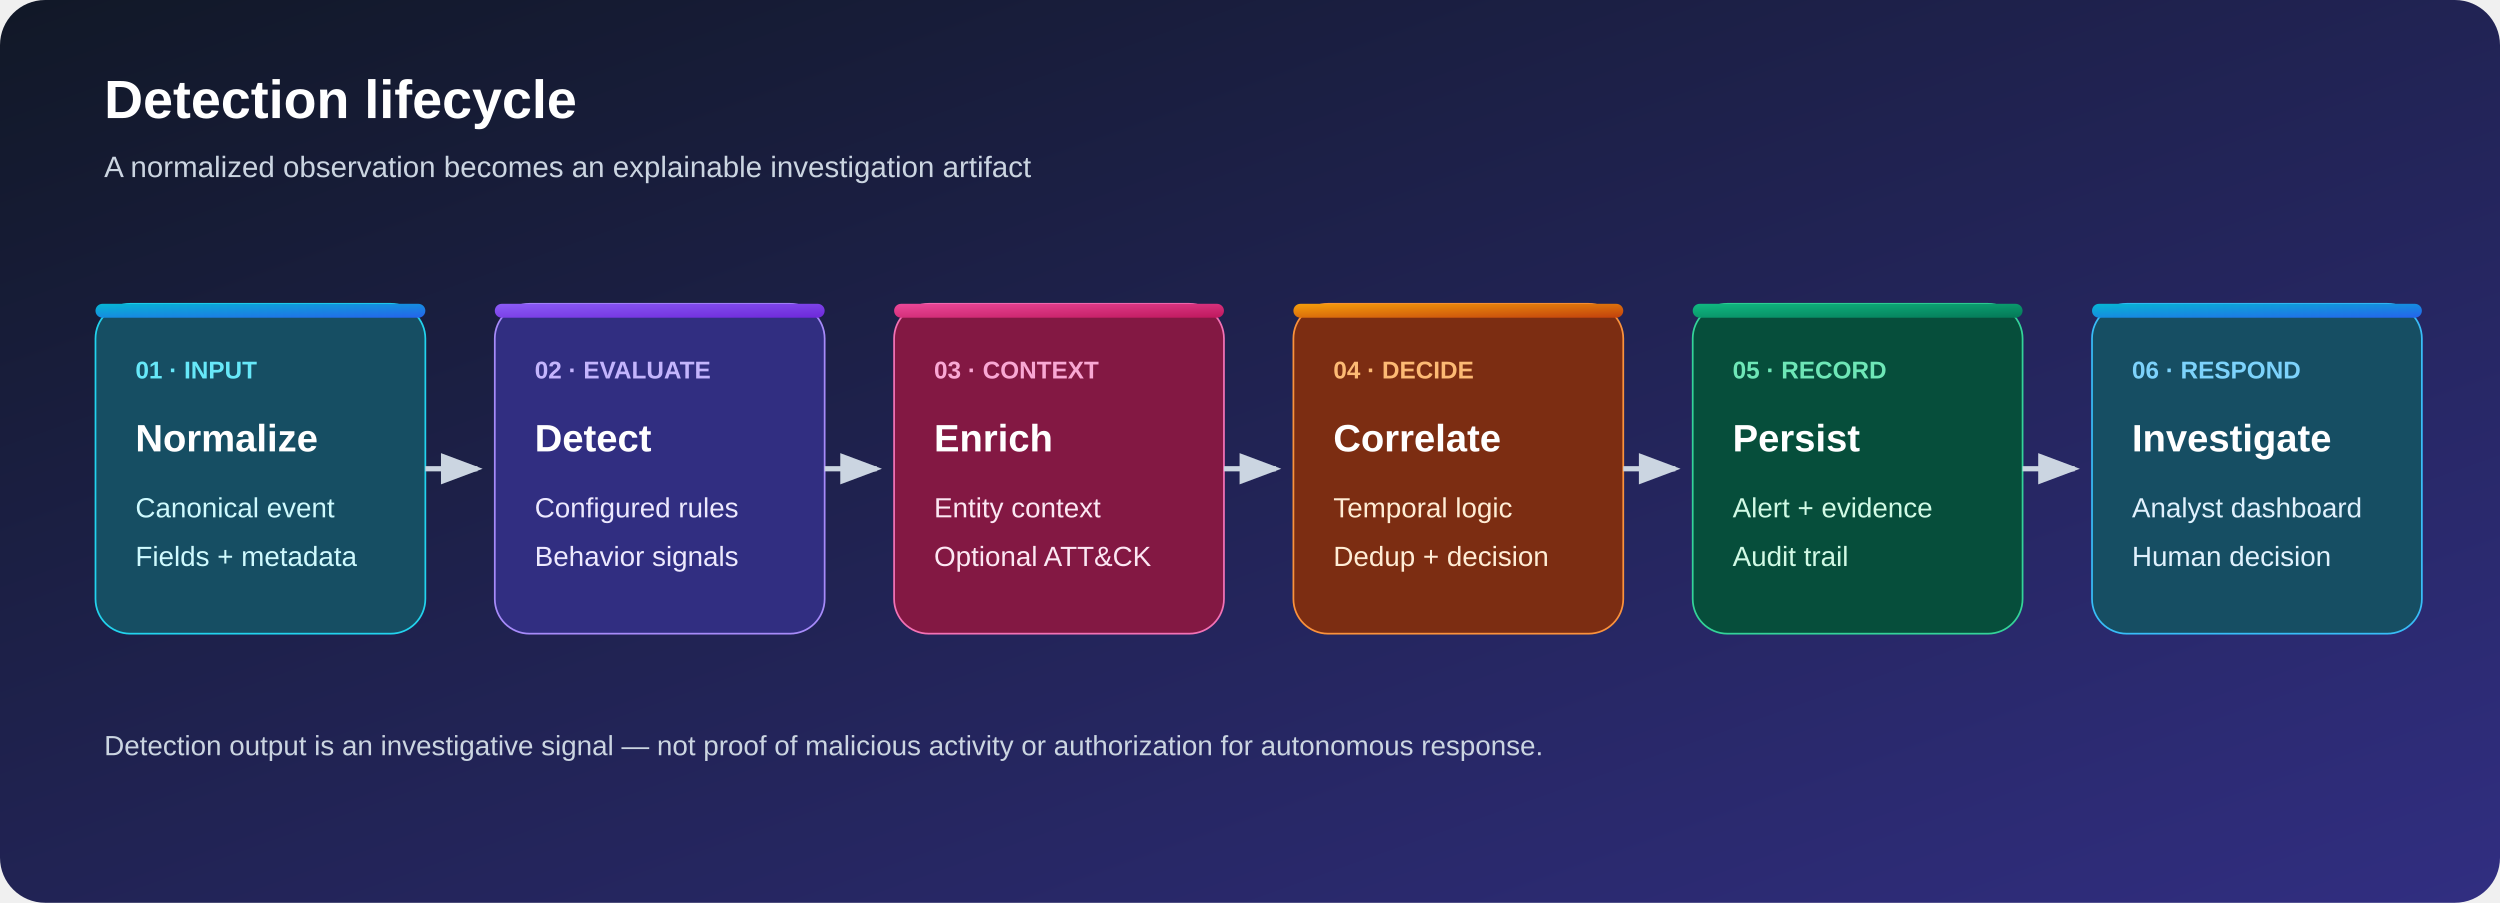
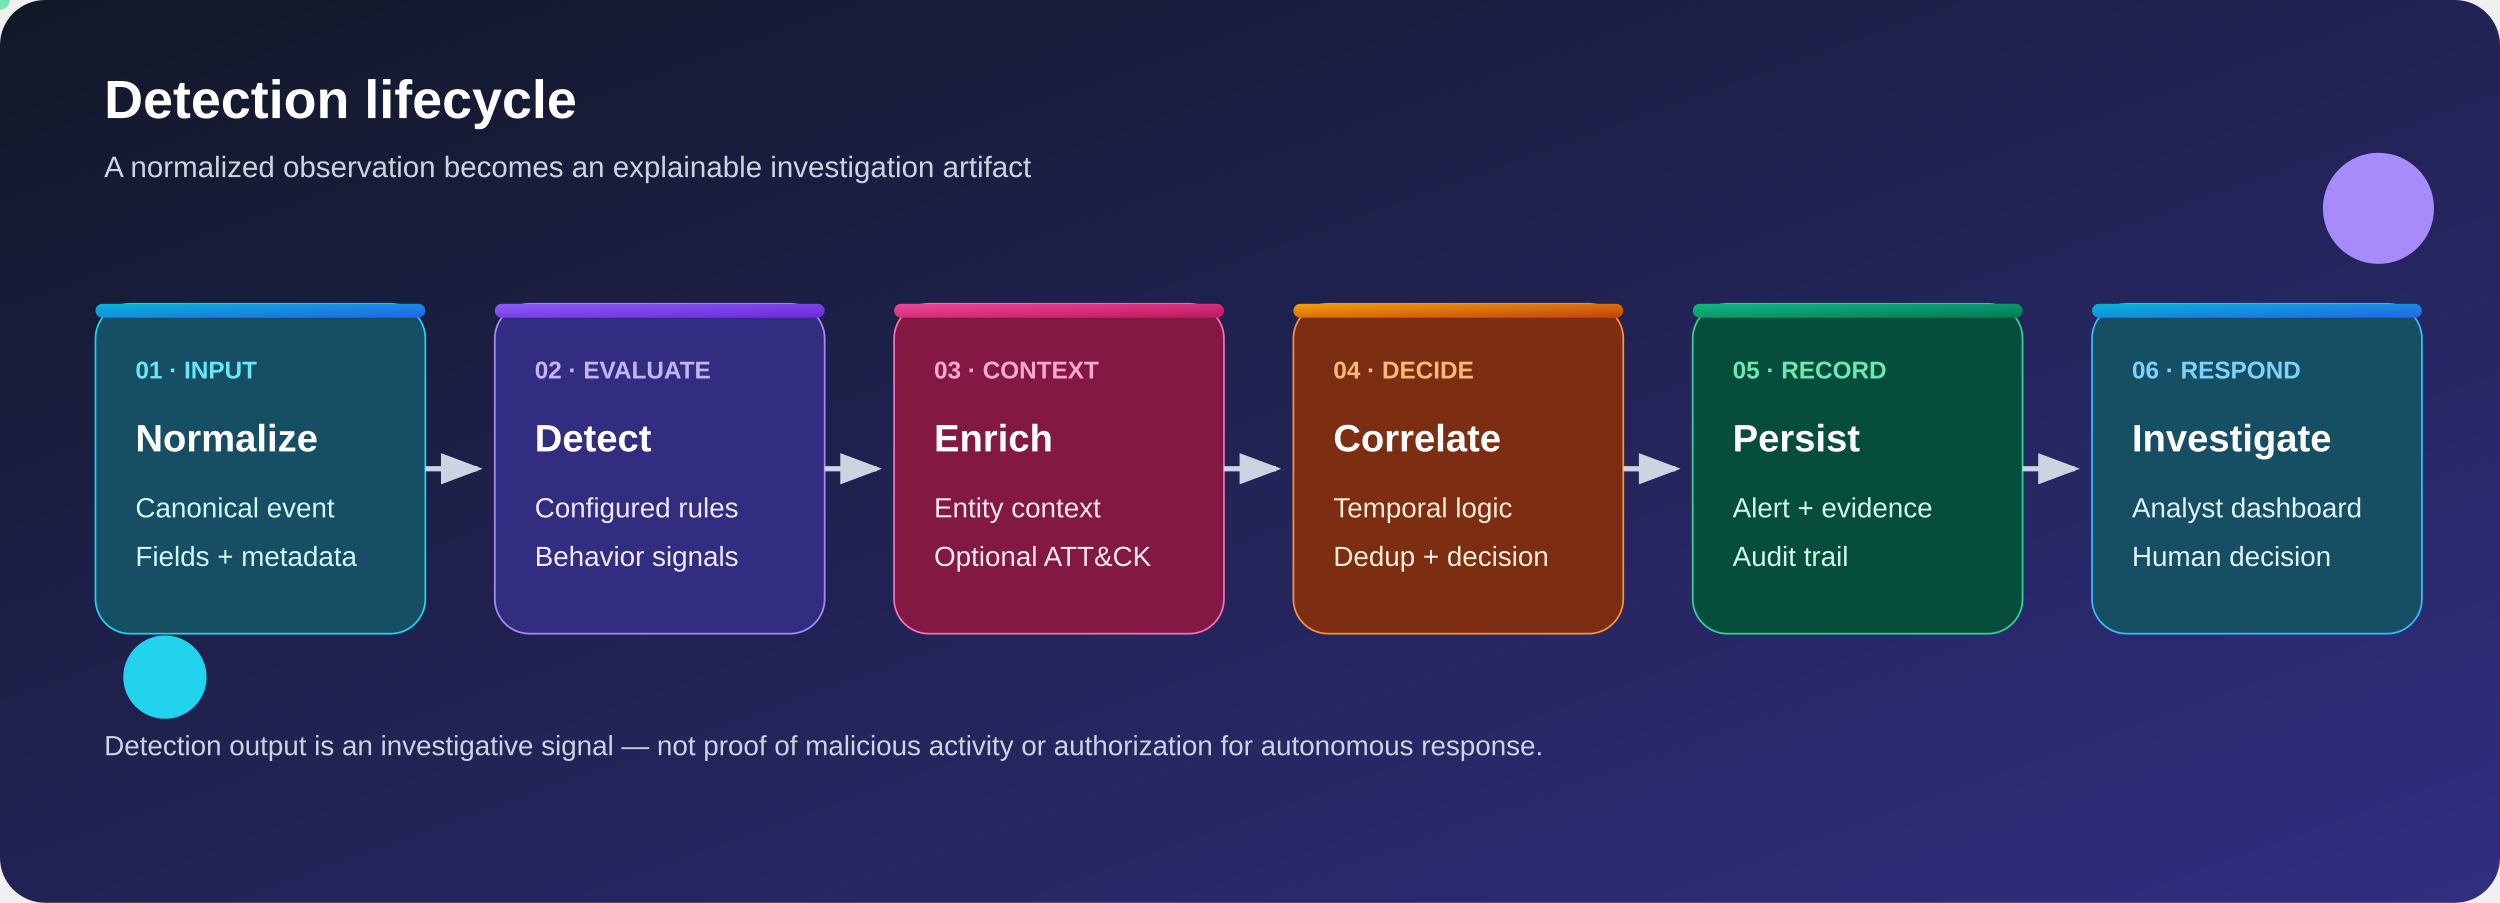
<svg xmlns="http://www.w3.org/2000/svg" width="1440" height="520" viewBox="0 0 1440 520" role="img" aria-labelledby="title desc">
  <defs>
    <linearGradient id="bg" x2="1" y2="1">
      <stop stop-color="#111827" />
      <stop offset="1" stop-color="#312e81" />
    </linearGradient>
    <linearGradient id="a" x2="1" y2="1">
      <stop stop-color="#06b6d4" />
      <stop offset="1" stop-color="#2563eb" />
    </linearGradient>
    <linearGradient id="b" x2="1" y2="1">
      <stop stop-color="#8b5cf6" />
      <stop offset="1" stop-color="#6d28d9" />
    </linearGradient>
    <linearGradient id="c" x2="1" y2="1">
      <stop stop-color="#ec4899" />
      <stop offset="1" stop-color="#be185d" />
    </linearGradient>
    <linearGradient id="d" x2="1" y2="1">
      <stop stop-color="#f59e0b" />
      <stop offset="1" stop-color="#c2410c" />
    </linearGradient>
    <linearGradient id="e" x2="1" y2="1">
      <stop stop-color="#10b981" />
      <stop offset="1" stop-color="#047857" />
    </linearGradient>
    <marker id="ar" markerWidth="9" markerHeight="9" refX="7" refY="3" orient="auto">
      <path d="M0 0L8 3L0 6Z" fill="#cbd5e1" />
    </marker>
  </defs>
+   <style>
+  @keyframes ambientPulse {0%,100%{opacity:.08;transform:scale(1)}50%{opacity:.19;transform:scale(1.12)}}
+  .ambient {transform-box:fill-box;transform-origin:center;animation:ambientPulse 7s ease-in-out infinite}
+  @media (prefers-reduced-motion:reduce){.ambient{animation:none}}
+  </style>
  <rect width="1440" height="520" rx="26" fill="url(#bg)" />
  <text x="60" y="68" fill="#fff" font-family="Arial" font-size="31" font-weight="800">Detection lifecycle</text>
  <text x="60" y="102" fill="#cbd5e1" font-family="Arial" font-size="17">A normalized observation becomes an explainable investigation artifact</text>
  <g font-family="Arial">
    <g>
      <rect x="55" y="175" width="190" height="190" rx="20" fill="#164e63" stroke="#22d3ee" />
      <rect x="55" y="175" width="190" height="8" rx="4" fill="url(#a)" />
      <text x="78" y="218" fill="#67e8f9" font-size="14" font-weight="700">01 · INPUT</text>
      <text x="78" y="260" fill="#fff" font-size="22" font-weight="700">Normalize</text>
      <text x="78" y="298" fill="#cffafe" font-size="16">Canonical event</text>
      <text x="78" y="326" fill="#cffafe" font-size="16">Fields + metadata</text>
    </g>
    <g>
      <rect x="285" y="175" width="190" height="190" rx="20" fill="#312e81" stroke="#a78bfa" />
      <rect x="285" y="175" width="190" height="8" rx="4" fill="url(#b)" />
      <text x="308" y="218" fill="#c4b5fd" font-size="14" font-weight="700">02 · EVALUATE</text>
      <text x="308" y="260" fill="#fff" font-size="22" font-weight="700">Detect</text>
      <text x="308" y="298" fill="#ede9fe" font-size="16">Configured rules</text>
      <text x="308" y="326" fill="#ede9fe" font-size="16">Behavior signals</text>
    </g>
    <g>
      <rect x="515" y="175" width="190" height="190" rx="20" fill="#831843" stroke="#f472b6" />
      <rect x="515" y="175" width="190" height="8" rx="4" fill="url(#c)" />
      <text x="538" y="218" fill="#f9a8d4" font-size="14" font-weight="700">03 · CONTEXT</text>
      <text x="538" y="260" fill="#fff" font-size="22" font-weight="700">Enrich</text>
      <text x="538" y="298" fill="#fce7f3" font-size="16">Entity context</text>
      <text x="538" y="326" fill="#fce7f3" font-size="16">Optional ATT&amp;CK</text>
    </g>
    <g>
      <rect x="745" y="175" width="190" height="190" rx="20" fill="#7c2d12" stroke="#fb923c" />
      <rect x="745" y="175" width="190" height="8" rx="4" fill="url(#d)" />
      <text x="768" y="218" fill="#fdba74" font-size="14" font-weight="700">04 · DECIDE</text>
      <text x="768" y="260" fill="#fff" font-size="22" font-weight="700">Correlate</text>
      <text x="768" y="298" fill="#ffedd5" font-size="16">Temporal logic</text>
      <text x="768" y="326" fill="#ffedd5" font-size="16">Dedup + decision</text>
    </g>
    <g>
      <rect x="975" y="175" width="190" height="190" rx="20" fill="#064e3b" stroke="#34d399" />
      <rect x="975" y="175" width="190" height="8" rx="4" fill="url(#e)" />
      <text x="998" y="218" fill="#6ee7b7" font-size="14" font-weight="700">05 · RECORD</text>
      <text x="998" y="260" fill="#fff" font-size="22" font-weight="700">Persist</text>
      <text x="998" y="298" fill="#d1fae5" font-size="16">Alert + evidence</text>
      <text x="998" y="326" fill="#d1fae5" font-size="16">Audit trail</text>
    </g>
    <g>
      <rect x="1205" y="175" width="190" height="190" rx="20" fill="#164e63" stroke="#38bdf8" />
      <rect x="1205" y="175" width="190" height="8" rx="4" fill="url(#a)" />
      <text x="1228" y="218" fill="#7dd3fc" font-size="14" font-weight="700">06 · RESPOND</text>
      <text x="1228" y="260" fill="#fff" font-size="22" font-weight="700">Investigate</text>
      <text x="1228" y="298" fill="#e0f2fe" font-size="16">Analyst dashboard</text>
      <text x="1228" y="326" fill="#e0f2fe" font-size="16">Human decision</text>
    </g>
  </g>
  <g stroke="#cbd5e1" stroke-width="3" fill="none" marker-end="url(#ar)">
    <path d="M245 270H275" />
    <path d="M475 270H505" />
    <path d="M705 270H735" />
    <path d="M935 270H965" />
    <path d="M1165 270H1195" />
  </g>
  <text x="60" y="435" fill="#cbd5e1" font-family="Arial" font-size="16">Detection output is an investigative signal — not proof of malicious activity or authorization for autonomous response.</text>
+   <g aria-hidden="true">
+     <circle class="ambient" cx="1370" cy="120" r="32" fill="#a78bfa" />
+     <circle class="ambient" cx="95" cy="390" r="24" fill="#22d3ee" style="animation-delay:-3s" />
+     <circle r="5.5" fill="#67e8f9" opacity=".98" filter="url(#none)">
+       <animateMotion dur="1.50s" begin="0.00s" repeatCount="indefinite" path="M245 270H275" />
+       <animate attributeName="r" values="3.5;6;3.5" dur="1.2s" repeatCount="indefinite" />
+     </circle>
+     <circle r="5.5" fill="#c4b5fd" opacity=".98" filter="url(#none)">
+       <animateMotion dur="1.67s" begin="0.23s" repeatCount="indefinite" path="M475 270H505" />
+       <animate attributeName="r" values="3.5;6;3.5" dur="1.2s" repeatCount="indefinite" />
+     </circle>
+     <circle r="5.5" fill="#f9a8d4" opacity=".98" filter="url(#none)">
+       <animateMotion dur="1.84s" begin="0.46s" repeatCount="indefinite" path="M705 270H735" />
+       <animate attributeName="r" values="3.5;6;3.5" dur="1.2s" repeatCount="indefinite" />
+     </circle>
+     <circle r="5.5" fill="#fdba74" opacity=".98" filter="url(#none)">
+       <animateMotion dur="2.01s" begin="0.69s" repeatCount="indefinite" path="M935 270H965" />
+       <animate attributeName="r" values="3.5;6;3.5" dur="1.2s" repeatCount="indefinite" />
+     </circle>
+     <circle r="5.5" fill="#6ee7b7" opacity=".98" filter="url(#none)">
+       <animateMotion dur="2.18s" begin="0.92s" repeatCount="indefinite" path="M1165 270H1195" />
+       <animate attributeName="r" values="3.5;6;3.5" dur="1.2s" repeatCount="indefinite" />
+     </circle>
+   </g>
</svg>
